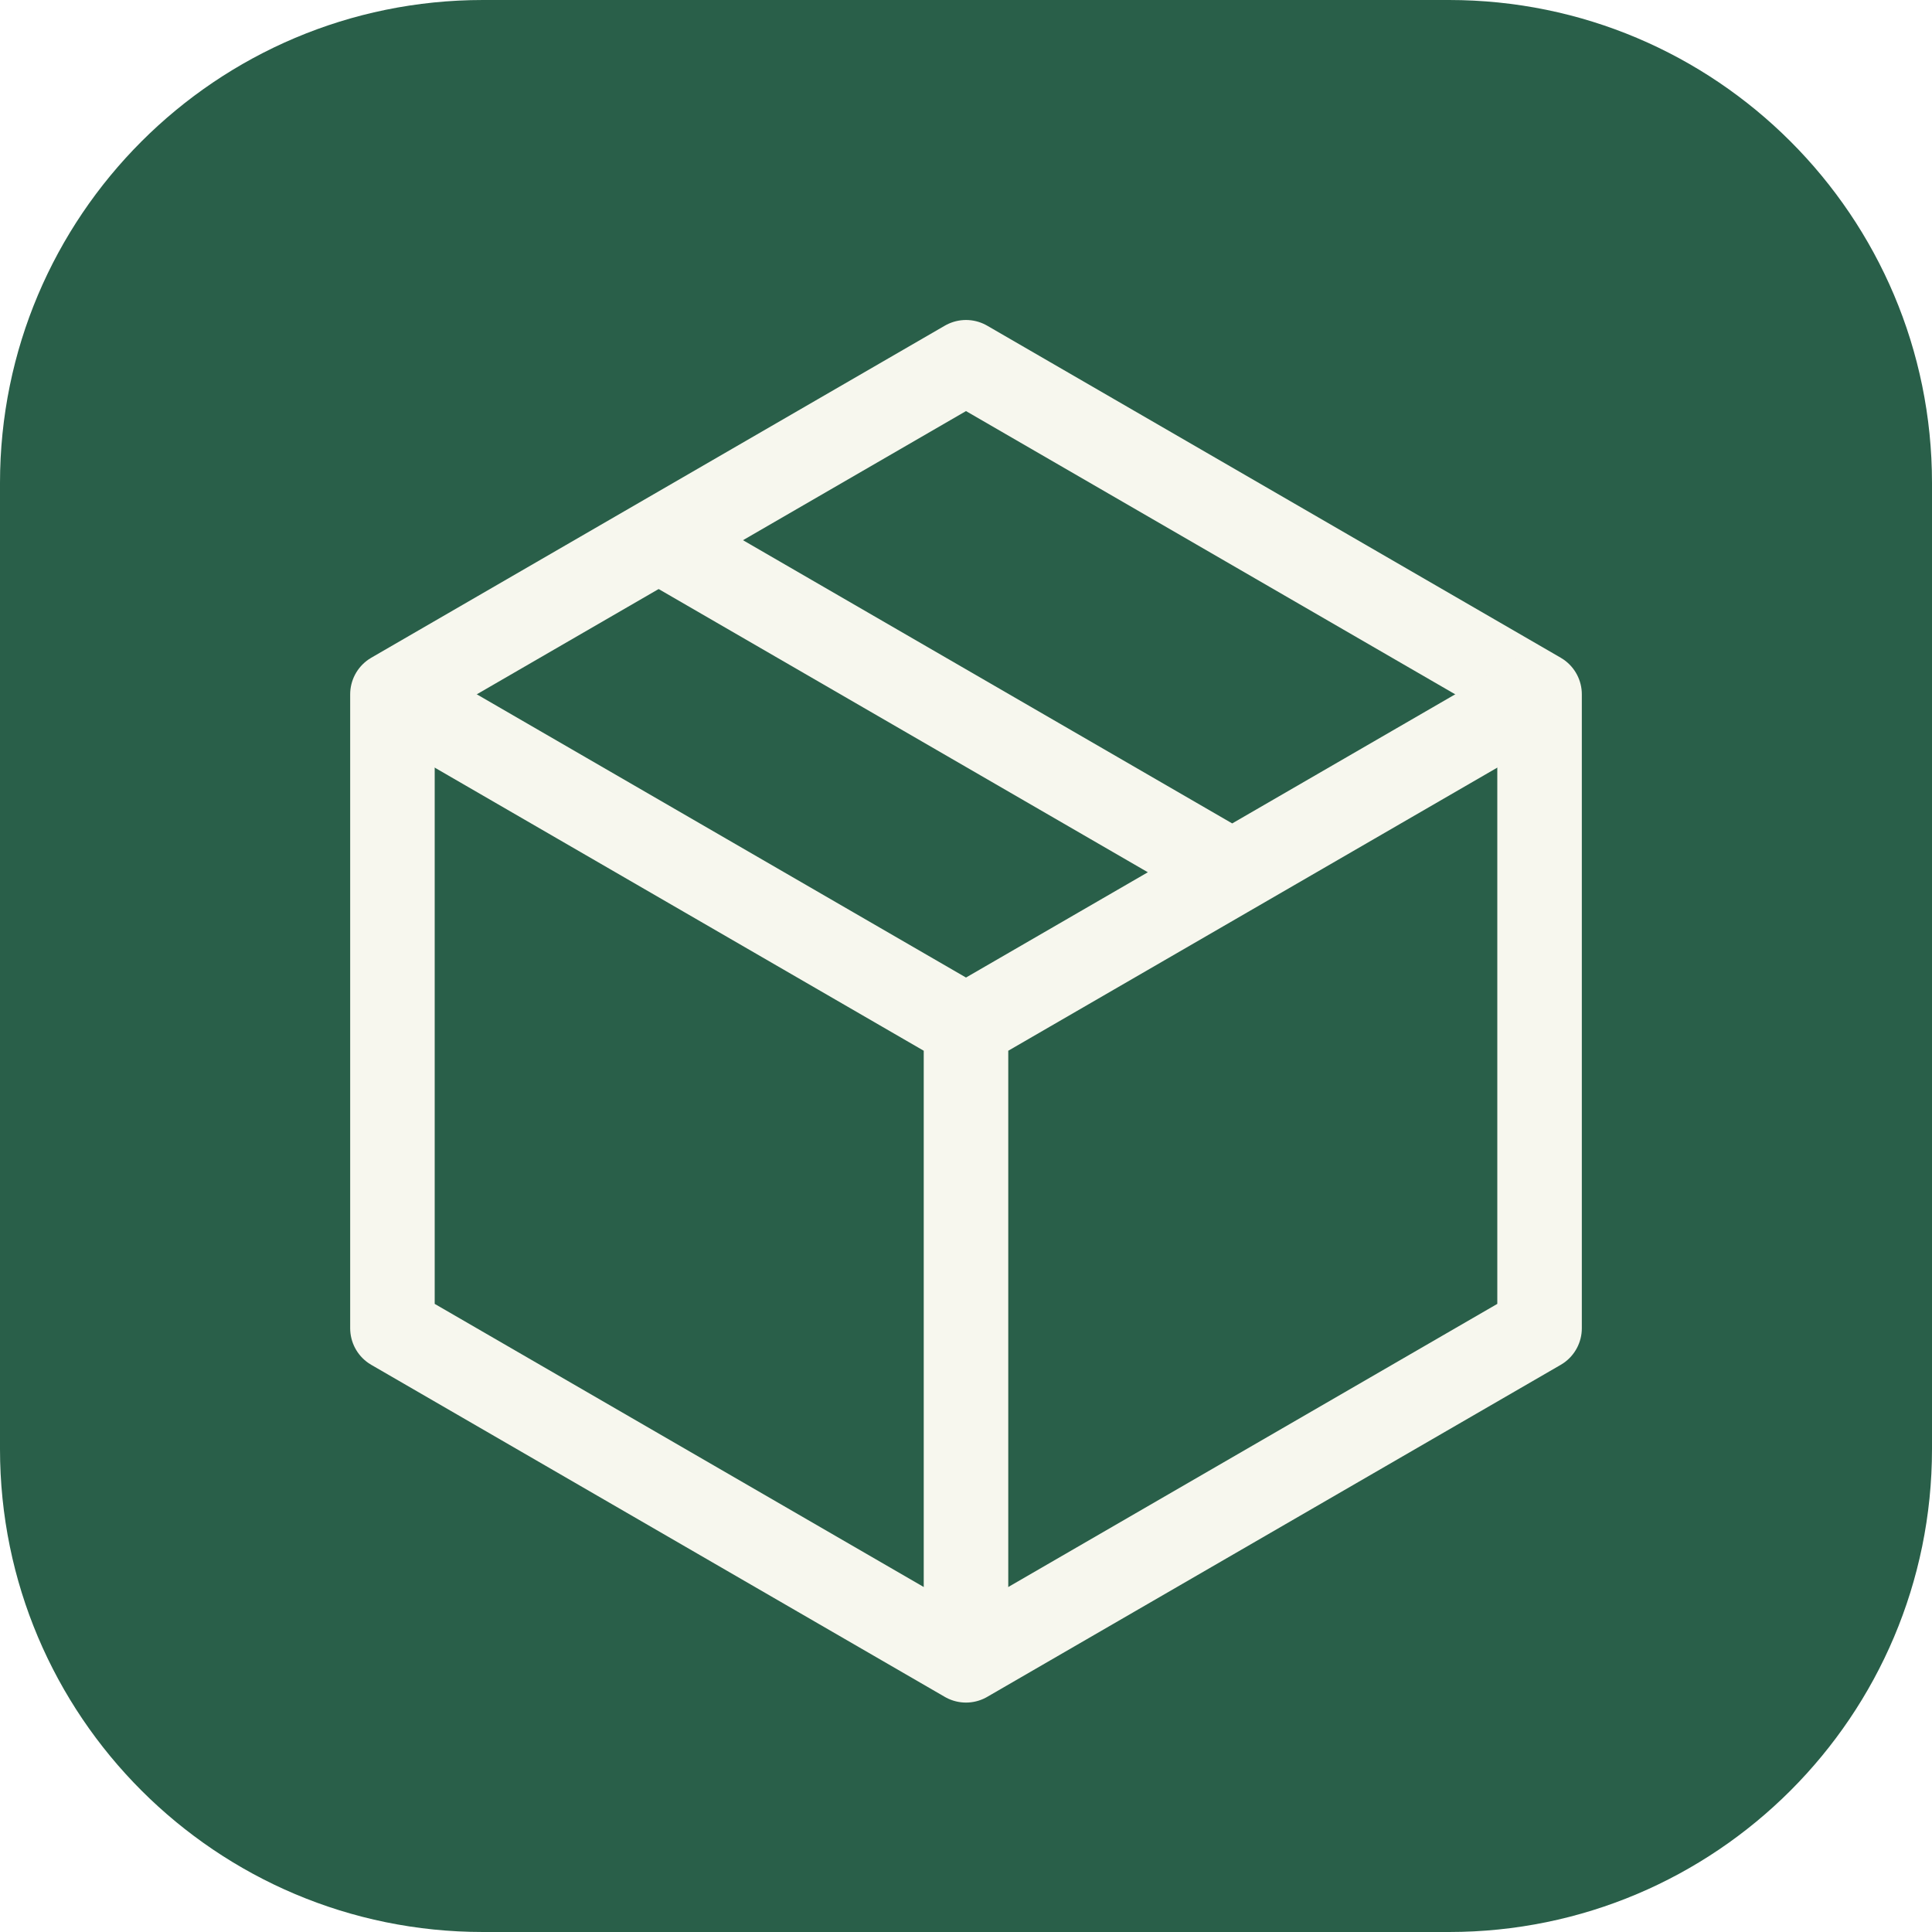
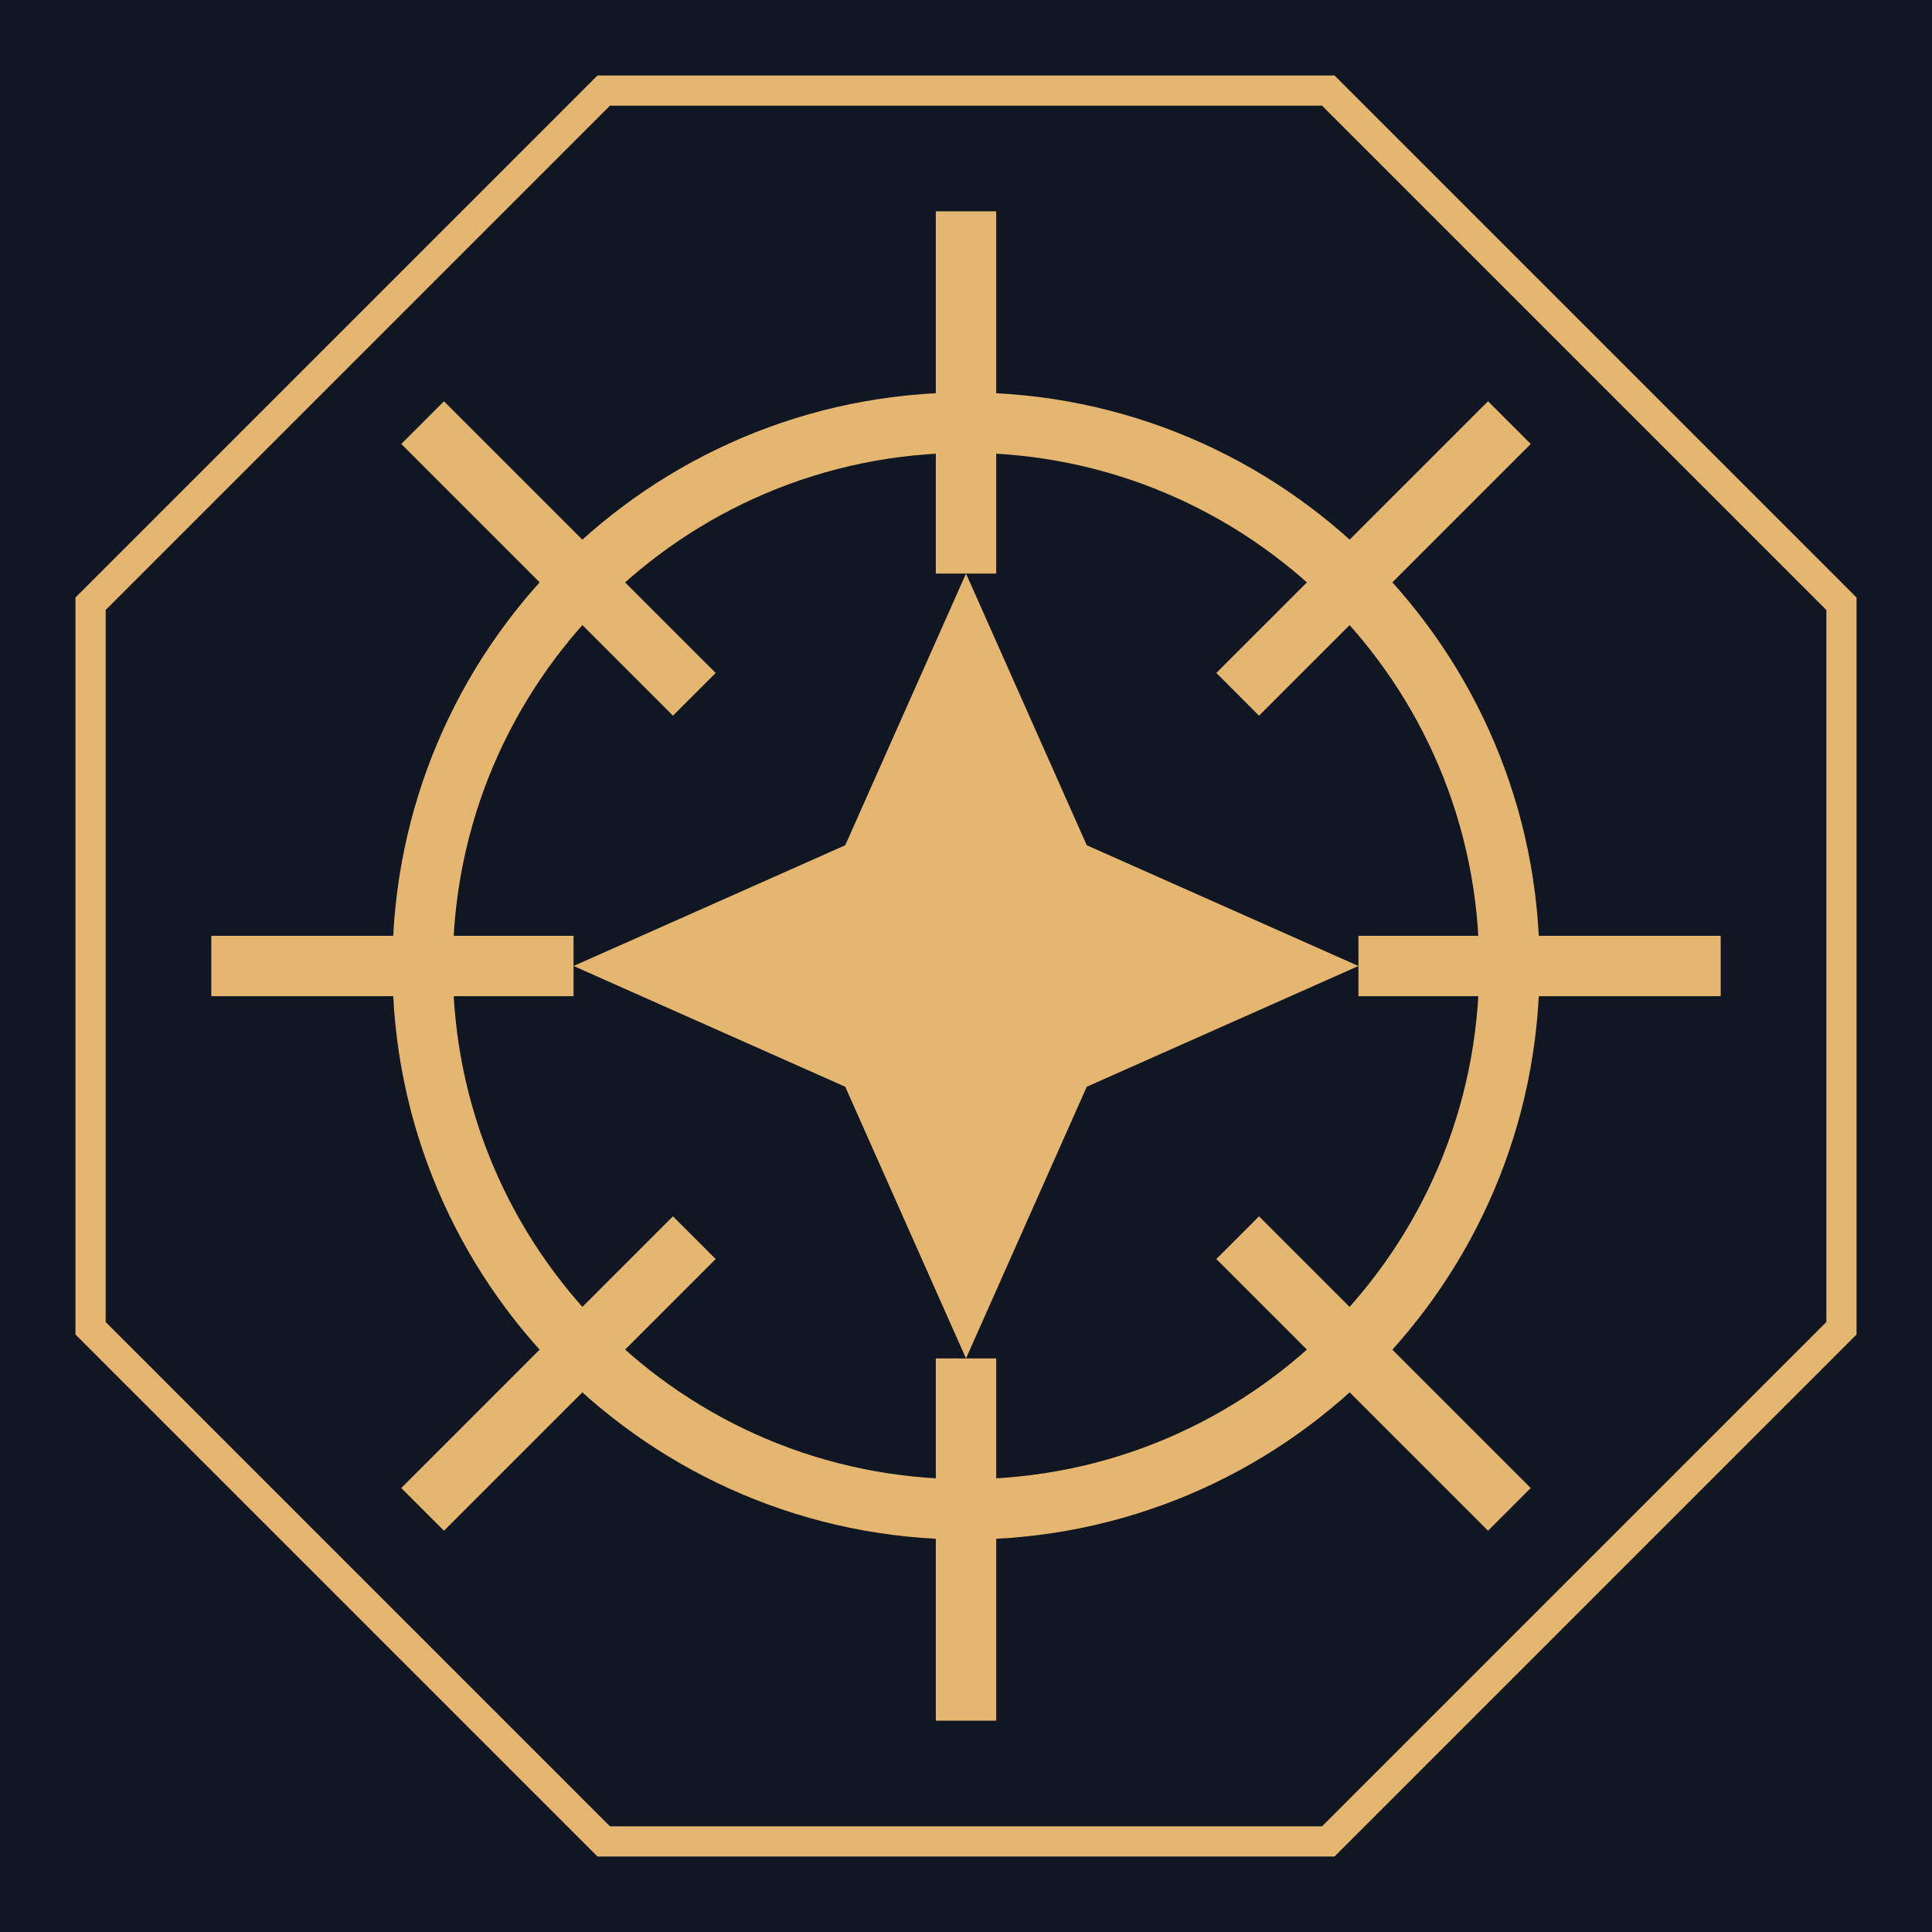
- <svg xmlns="http://www.w3.org/2000/svg" viewBox="0 0 64 64">
-   <rect width="64" height="64" rx="16" fill="#295f49" />
-   <g fill="none" stroke="#f7f7ee" stroke-width="2.8" stroke-linejoin="round">
-     <path d="m32 12 19 11v21L32 55 13 44V23Z" />
-     <path d="m13 23 19 11 19-11M32 34v21M22 18l19 11" />
+ <svg xmlns="http://www.w3.org/2000/svg" viewBox="0 0 64 64" fill="none">
+   <path fill="#101722" d="M0 0h64v64H0z" />
+   <g stroke="#e5b66f">
+     <path d="M20 3h24l17 17v24L44 61H20L3 44V20Z" />
+     <circle cx="32" cy="32" r="18" stroke-width="2" />
+     <path d="M32 7v12m0 26v12M7 32h12m26 0h12M14 14l9 9m18 18 9 9M14 50l9-9m18-18 9-9" stroke-width="2" />
  </g>
+   <path d="m32 19 4 9 9 4-9 4-4 9-4-9-9-4 9-4Z" fill="#e5b66f" />
</svg>
